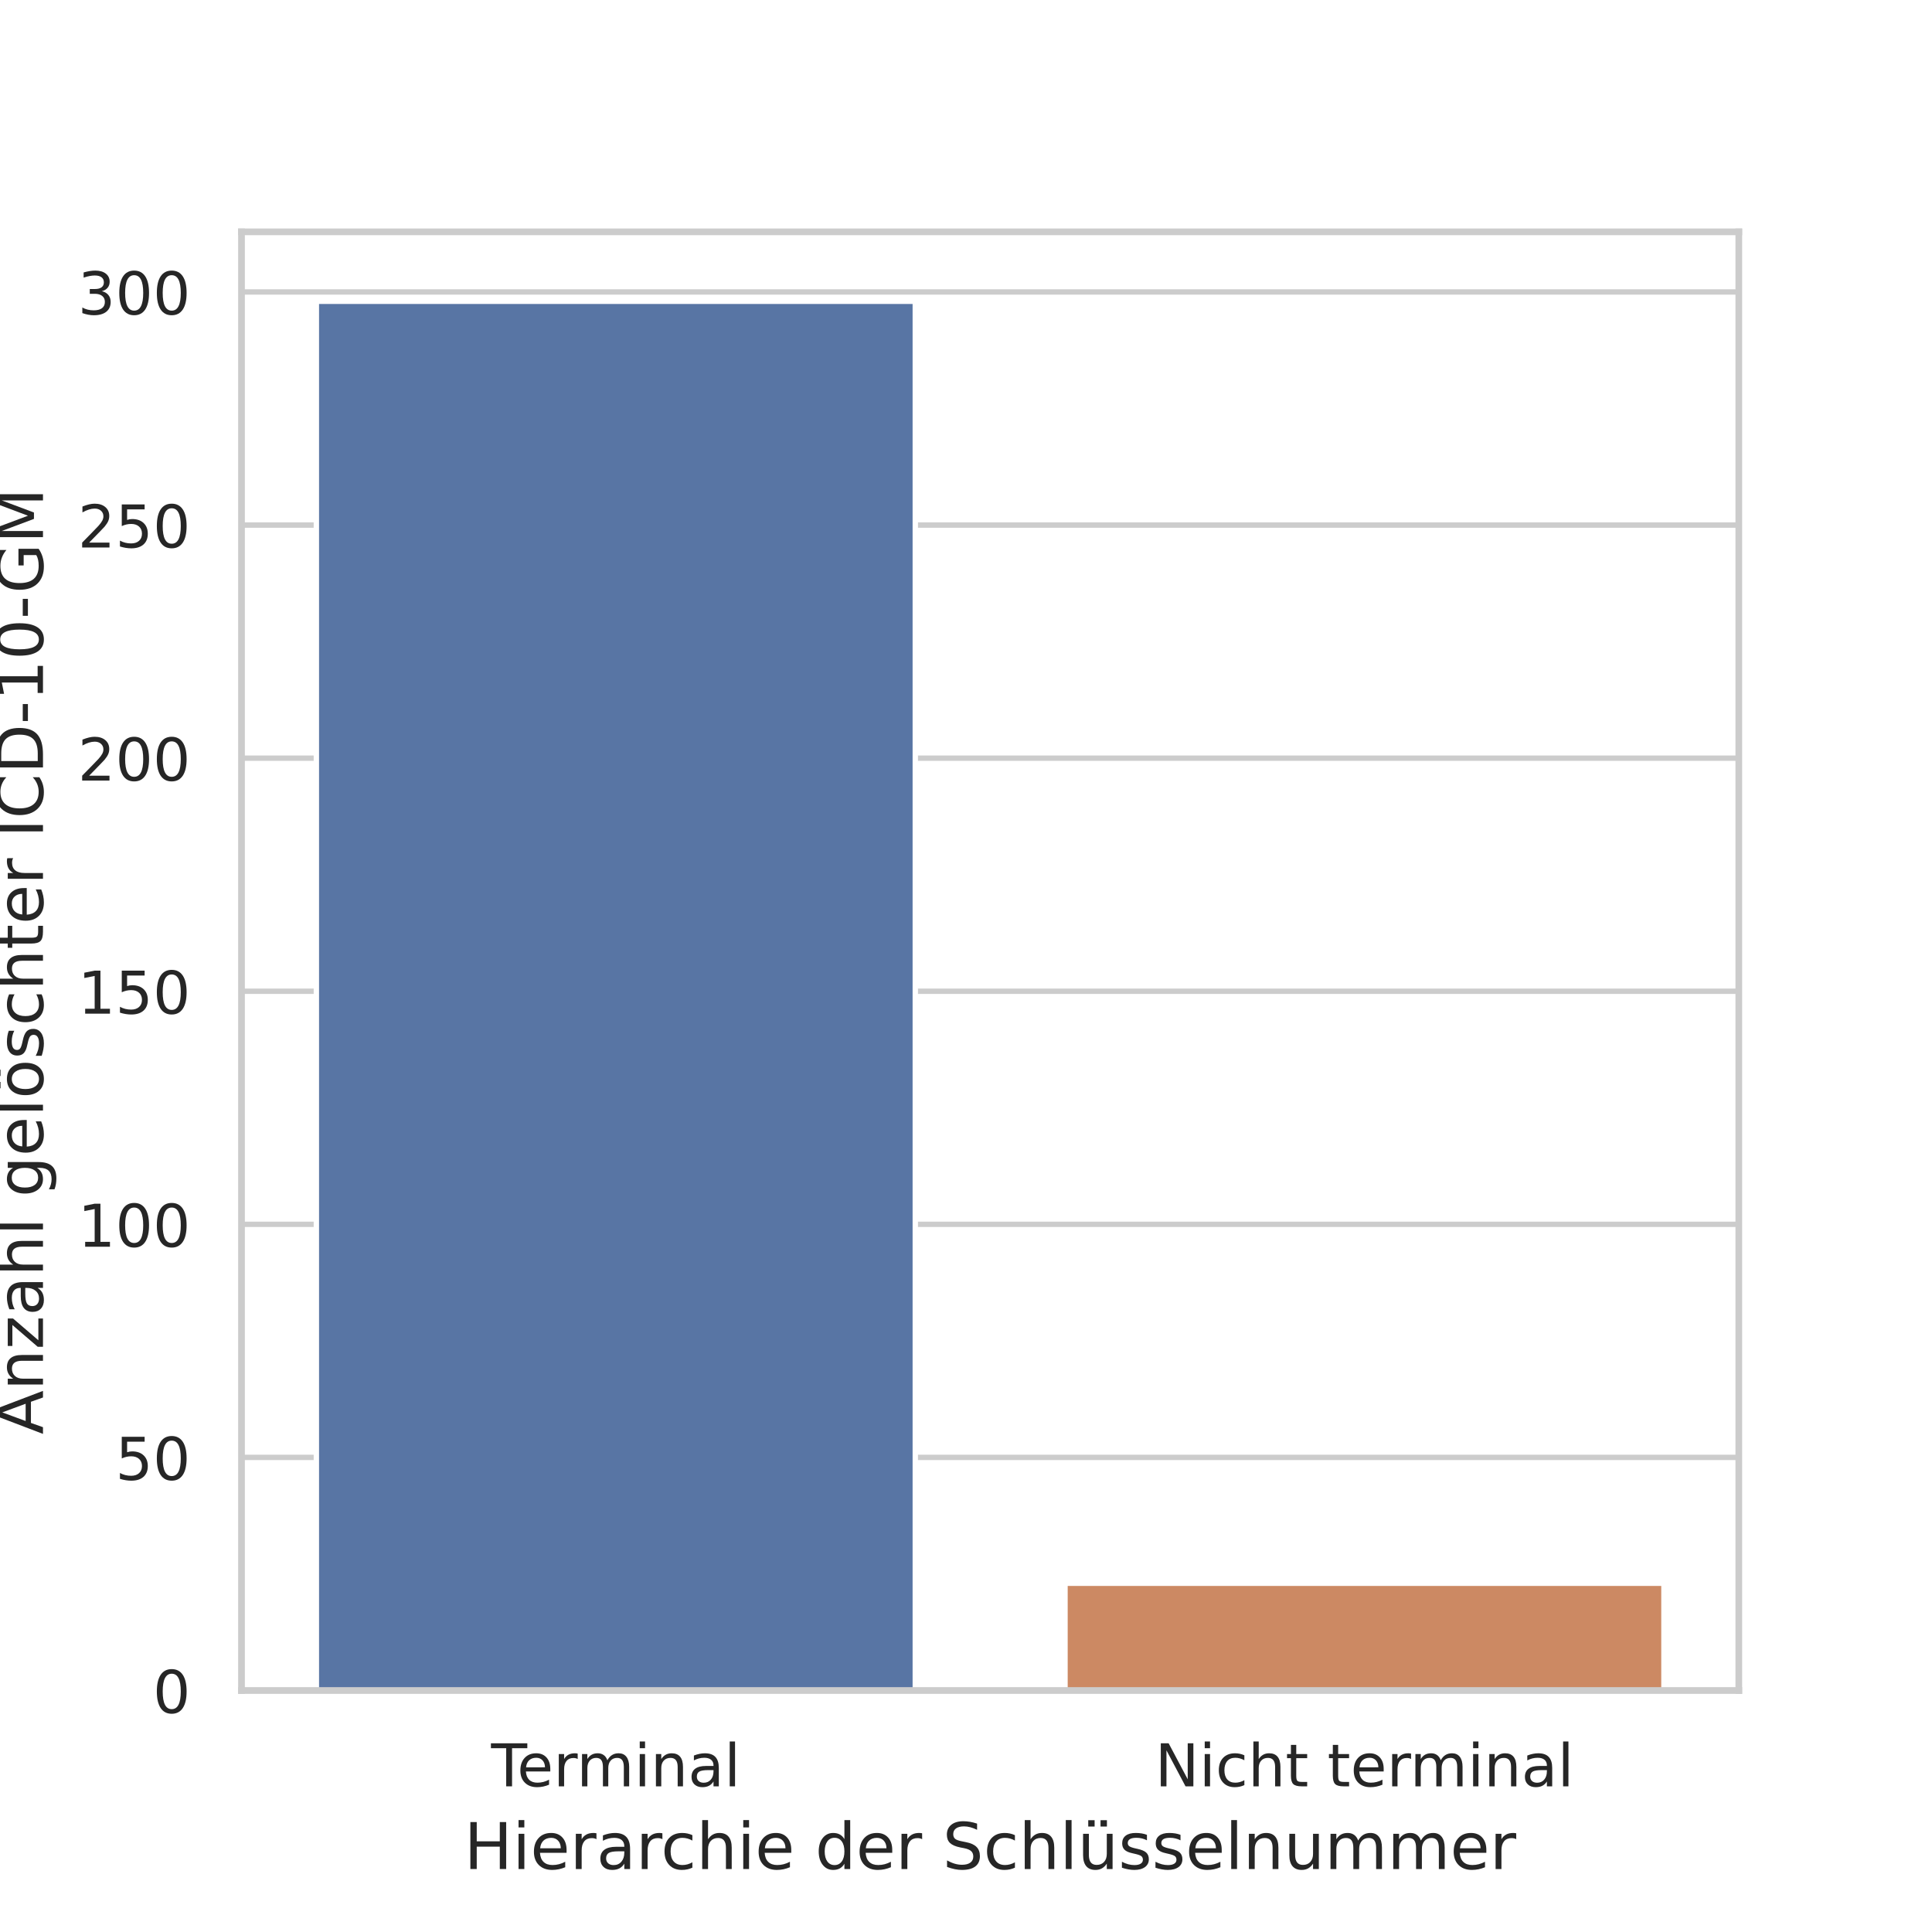
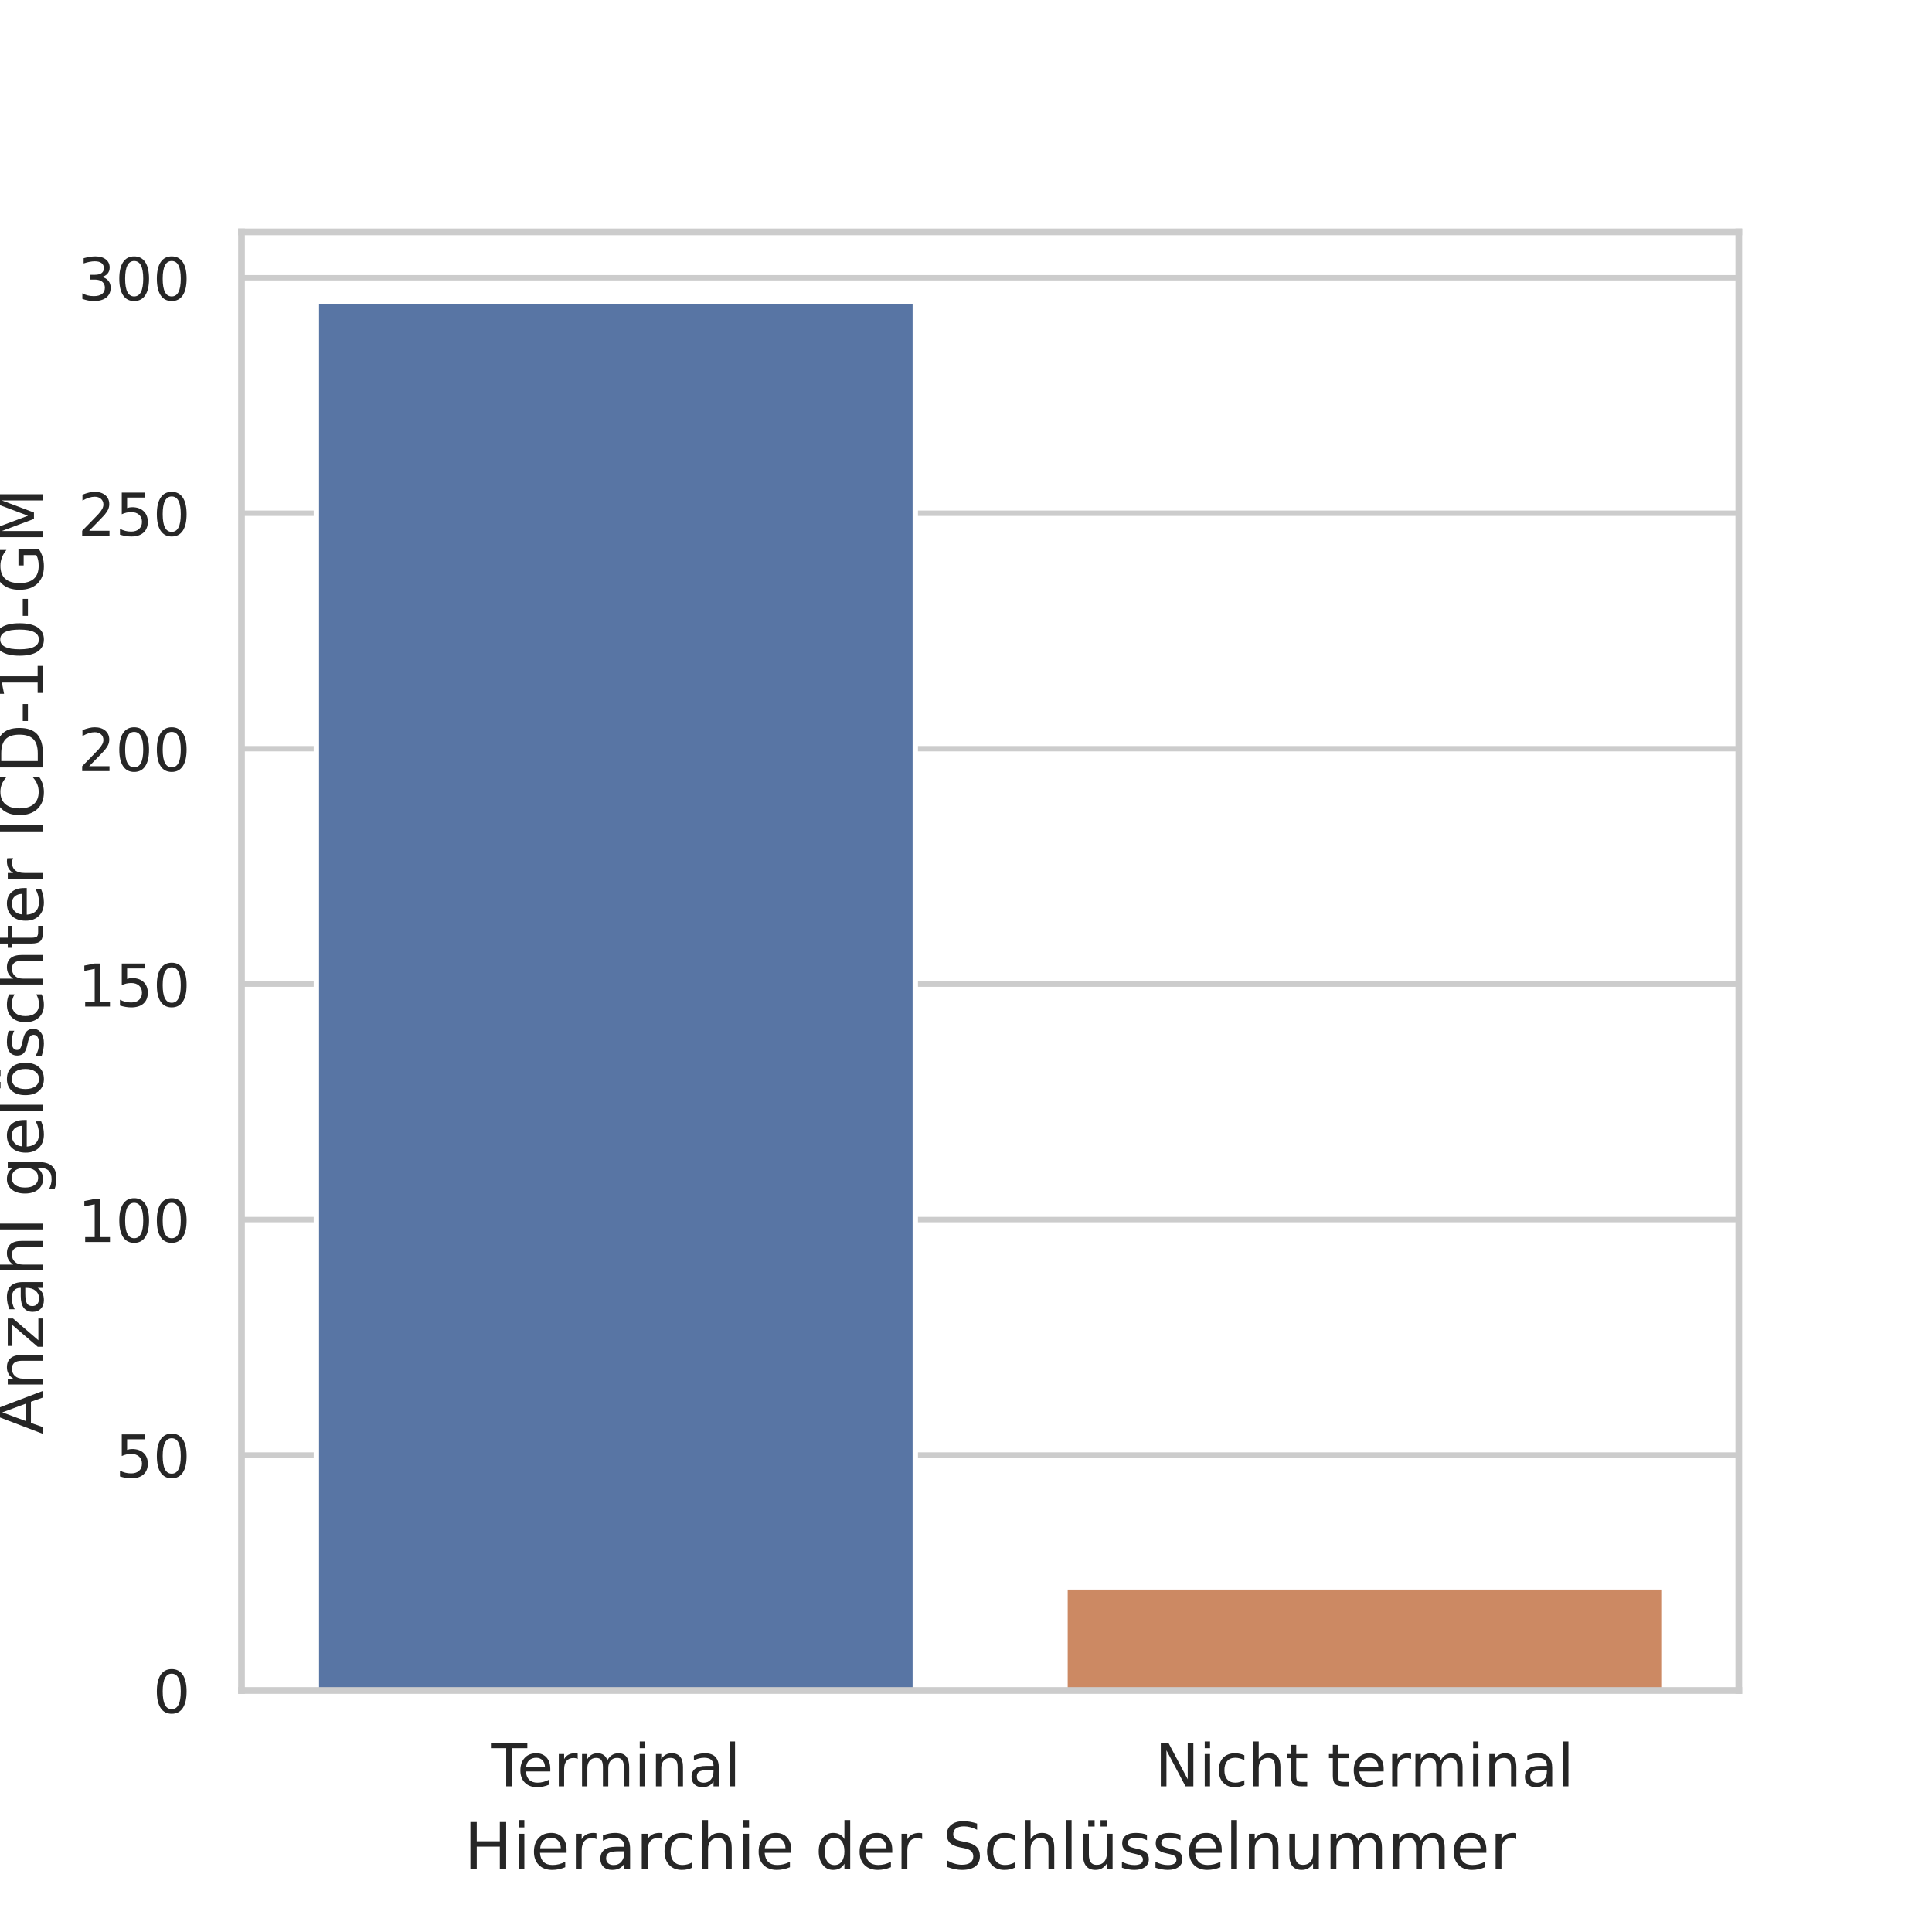
<svg xmlns="http://www.w3.org/2000/svg" xmlns:xlink="http://www.w3.org/1999/xlink" height="360pt" version="1.1" viewBox="0 0 360 360" width="360pt">
  <defs>
    <style type="text/css">*{stroke-linecap:butt;stroke-linejoin:round;}</style>
  </defs>
  <g id="figure_1">
    <g id="patch_1">
      <path d="M 0 360  L 360 360  L 360 0  L 0 0  z " style="fill:#ffffff;" />
    </g>
    <g id="axes_1">
      <g id="patch_2">
        <path d="M 45 315  L 324 315  L 324 43.2  L 45 43.2  z " style="fill:#ffffff;" />
      </g>
      <g id="matplotlib.axis_1">
        <g id="xtick_1">
          <g id="text_1">
            <g style="fill:#262626;" transform="translate(91.50734 332.8583)scale(0.11 -0.11)">
              <defs>
                <path d="M -19 4666  L 3928 4666  L 3928 4134  L 2272 4134  L 2272 0  L 1638 0  L 1638 4134  L -19 4134  L -19 4666  z " id="DejaVuSans-54" transform="scale(0.015625)" />
                <path d="M 3597 1894  L 3597 1613  L 953 1613  Q 991 1019 1311 708  Q 1631 397 2203 397  Q 2534 397 2845 478  Q 3156 559 3463 722  L 3463 178  Q 3153 47 2828 -22  Q 2503 -91 2169 -91  Q 1331 -91 842 396  Q 353 884 353 1716  Q 353 2575 817 3079  Q 1281 3584 2069 3584  Q 2775 3584 3186 3129  Q 3597 2675 3597 1894  z M 3022 2063  Q 3016 2534 2758 2815  Q 2500 3097 2075 3097  Q 1594 3097 1305 2825  Q 1016 2553 972 2059  L 3022 2063  z " id="DejaVuSans-65" transform="scale(0.015625)" />
                <path d="M 2631 2963  Q 2534 3019 2420 3045  Q 2306 3072 2169 3072  Q 1681 3072 1420 2755  Q 1159 2438 1159 1844  L 1159 0  L 581 0  L 581 3500  L 1159 3500  L 1159 2956  Q 1341 3275 1631 3429  Q 1922 3584 2338 3584  Q 2397 3584 2469 3576  Q 2541 3569 2628 3553  L 2631 2963  z " id="DejaVuSans-72" transform="scale(0.015625)" />
                <path d="M 3328 2828  Q 3544 3216 3844 3400  Q 4144 3584 4550 3584  Q 5097 3584 5394 3201  Q 5691 2819 5691 2113  L 5691 0  L 5113 0  L 5113 2094  Q 5113 2597 4934 2840  Q 4756 3084 4391 3084  Q 3944 3084 3684 2787  Q 3425 2491 3425 1978  L 3425 0  L 2847 0  L 2847 2094  Q 2847 2600 2669 2842  Q 2491 3084 2119 3084  Q 1678 3084 1418 2786  Q 1159 2488 1159 1978  L 1159 0  L 581 0  L 581 3500  L 1159 3500  L 1159 2956  Q 1356 3278 1631 3431  Q 1906 3584 2284 3584  Q 2666 3584 2933 3390  Q 3200 3197 3328 2828  z " id="DejaVuSans-6d" transform="scale(0.015625)" />
                <path d="M 603 3500  L 1178 3500  L 1178 0  L 603 0  L 603 3500  z M 603 4863  L 1178 4863  L 1178 4134  L 603 4134  L 603 4863  z " id="DejaVuSans-69" transform="scale(0.015625)" />
                <path d="M 3513 2113  L 3513 0  L 2938 0  L 2938 2094  Q 2938 2591 2744 2837  Q 2550 3084 2163 3084  Q 1697 3084 1428 2787  Q 1159 2491 1159 1978  L 1159 0  L 581 0  L 581 3500  L 1159 3500  L 1159 2956  Q 1366 3272 1645 3428  Q 1925 3584 2291 3584  Q 2894 3584 3203 3211  Q 3513 2838 3513 2113  z " id="DejaVuSans-6e" transform="scale(0.015625)" />
                <path d="M 2194 1759  Q 1497 1759 1228 1600  Q 959 1441 959 1056  Q 959 750 1161 570  Q 1363 391 1709 391  Q 2188 391 2477 730  Q 2766 1069 2766 1631  L 2766 1759  L 2194 1759  z M 3341 1997  L 3341 0  L 2766 0  L 2766 531  Q 2569 213 2275 61  Q 1981 -91 1556 -91  Q 1019 -91 701 211  Q 384 513 384 1019  Q 384 1609 779 1909  Q 1175 2209 1959 2209  L 2766 2209  L 2766 2266  Q 2766 2663 2505 2880  Q 2244 3097 1772 3097  Q 1472 3097 1187 3025  Q 903 2953 641 2809  L 641 3341  Q 956 3463 1253 3523  Q 1550 3584 1831 3584  Q 2591 3584 2966 3190  Q 3341 2797 3341 1997  z " id="DejaVuSans-61" transform="scale(0.015625)" />
                <path d="M 603 4863  L 1178 4863  L 1178 0  L 603 0  L 603 4863  z " id="DejaVuSans-6c" transform="scale(0.015625)" />
              </defs>
              <use xlink:href="#DejaVuSans-54" />
              <use x="44.084" xlink:href="#DejaVuSans-65" />
              <use x="105.607" xlink:href="#DejaVuSans-72" />
              <use x="144.971" xlink:href="#DejaVuSans-6d" />
              <use x="242.383" xlink:href="#DejaVuSans-69" />
              <use x="270.166" xlink:href="#DejaVuSans-6e" />
              <use x="333.545" xlink:href="#DejaVuSans-61" />
              <use x="394.824" xlink:href="#DejaVuSans-6c" />
            </g>
          </g>
        </g>
        <g id="xtick_2">
          <g id="text_2">
            <g style="fill:#262626;" transform="translate(215.2189 332.8583)scale(0.11 -0.11)">
              <defs>
                <path d="M 628 4666  L 1478 4666  L 3547 763  L 3547 4666  L 4159 4666  L 4159 0  L 3309 0  L 1241 3903  L 1241 0  L 628 0  L 628 4666  z " id="DejaVuSans-4e" transform="scale(0.015625)" />
                <path d="M 3122 3366  L 3122 2828  Q 2878 2963 2633 3030  Q 2388 3097 2138 3097  Q 1578 3097 1268 2742  Q 959 2388 959 1747  Q 959 1106 1268 751  Q 1578 397 2138 397  Q 2388 397 2633 464  Q 2878 531 3122 666  L 3122 134  Q 2881 22 2623 -34  Q 2366 -91 2075 -91  Q 1284 -91 818 406  Q 353 903 353 1747  Q 353 2603 823 3093  Q 1294 3584 2113 3584  Q 2378 3584 2631 3529  Q 2884 3475 3122 3366  z " id="DejaVuSans-63" transform="scale(0.015625)" />
                <path d="M 3513 2113  L 3513 0  L 2938 0  L 2938 2094  Q 2938 2591 2744 2837  Q 2550 3084 2163 3084  Q 1697 3084 1428 2787  Q 1159 2491 1159 1978  L 1159 0  L 581 0  L 581 4863  L 1159 4863  L 1159 2956  Q 1366 3272 1645 3428  Q 1925 3584 2291 3584  Q 2894 3584 3203 3211  Q 3513 2838 3513 2113  z " id="DejaVuSans-68" transform="scale(0.015625)" />
                <path d="M 1172 4494  L 1172 3500  L 2356 3500  L 2356 3053  L 1172 3053  L 1172 1153  Q 1172 725 1289 603  Q 1406 481 1766 481  L 2356 481  L 2356 0  L 1766 0  Q 1100 0 847 248  Q 594 497 594 1153  L 594 3053  L 172 3053  L 172 3500  L 594 3500  L 594 4494  L 1172 4494  z " id="DejaVuSans-74" transform="scale(0.015625)" />
                <path id="DejaVuSans-20" transform="scale(0.015625)" />
              </defs>
              <use xlink:href="#DejaVuSans-4e" />
              <use x="74.805" xlink:href="#DejaVuSans-69" />
              <use x="102.588" xlink:href="#DejaVuSans-63" />
              <use x="157.568" xlink:href="#DejaVuSans-68" />
              <use x="220.947" xlink:href="#DejaVuSans-74" />
              <use x="260.156" xlink:href="#DejaVuSans-20" />
              <use x="291.943" xlink:href="#DejaVuSans-74" />
              <use x="331.152" xlink:href="#DejaVuSans-65" />
              <use x="392.676" xlink:href="#DejaVuSans-72" />
              <use x="432.039" xlink:href="#DejaVuSans-6d" />
              <use x="529.451" xlink:href="#DejaVuSans-69" />
              <use x="557.234" xlink:href="#DejaVuSans-6e" />
              <use x="620.613" xlink:href="#DejaVuSans-61" />
              <use x="681.893" xlink:href="#DejaVuSans-6c" />
            </g>
          </g>
        </g>
        <g id="text_3">
          <g style="fill:#262626;" transform="translate(86.47031 348.2641)scale(0.12 -0.12)">
            <defs>
              <path d="M 628 4666  L 1259 4666  L 1259 2753  L 3553 2753  L 3553 4666  L 4184 4666  L 4184 0  L 3553 0  L 3553 2222  L 1259 2222  L 1259 0  L 628 0  L 628 4666  z " id="DejaVuSans-48" transform="scale(0.015625)" />
              <path d="M 2906 2969  L 2906 4863  L 3481 4863  L 3481 0  L 2906 0  L 2906 525  Q 2725 213 2448 61  Q 2172 -91 1784 -91  Q 1150 -91 751 415  Q 353 922 353 1747  Q 353 2572 751 3078  Q 1150 3584 1784 3584  Q 2172 3584 2448 3432  Q 2725 3281 2906 2969  z M 947 1747  Q 947 1113 1208 752  Q 1469 391 1925 391  Q 2381 391 2643 752  Q 2906 1113 2906 1747  Q 2906 2381 2643 2742  Q 2381 3103 1925 3103  Q 1469 3103 1208 2742  Q 947 2381 947 1747  z " id="DejaVuSans-64" transform="scale(0.015625)" />
              <path d="M 3425 4513  L 3425 3897  Q 3066 4069 2747 4153  Q 2428 4238 2131 4238  Q 1616 4238 1336 4038  Q 1056 3838 1056 3469  Q 1056 3159 1242 3001  Q 1428 2844 1947 2747  L 2328 2669  Q 3034 2534 3370 2195  Q 3706 1856 3706 1288  Q 3706 609 3251 259  Q 2797 -91 1919 -91  Q 1588 -91 1214 -16  Q 841 59 441 206  L 441 856  Q 825 641 1194 531  Q 1563 422 1919 422  Q 2459 422 2753 634  Q 3047 847 3047 1241  Q 3047 1584 2836 1778  Q 2625 1972 2144 2069  L 1759 2144  Q 1053 2284 737 2584  Q 422 2884 422 3419  Q 422 4038 858 4394  Q 1294 4750 2059 4750  Q 2388 4750 2728 4690  Q 3069 4631 3425 4513  z " id="DejaVuSans-53" transform="scale(0.015625)" />
              <path d="M 544 1381  L 544 3500  L 1119 3500  L 1119 1403  Q 1119 906 1312 657  Q 1506 409 1894 409  Q 2359 409 2629 706  Q 2900 1003 2900 1516  L 2900 3500  L 3475 3500  L 3475 0  L 2900 0  L 2900 538  Q 2691 219 2414 64  Q 2138 -91 1772 -91  Q 1169 -91 856 284  Q 544 659 544 1381  z M 1991 3584  L 1991 3584  z M 2278 4850  L 2912 4850  L 2912 4219  L 2278 4219  L 2278 4850  z M 1056 4850  L 1690 4850  L 1690 4219  L 1056 4219  L 1056 4850  z " id="DejaVuSans-fc" transform="scale(0.015625)" />
              <path d="M 2834 3397  L 2834 2853  Q 2591 2978 2328 3040  Q 2066 3103 1784 3103  Q 1356 3103 1142 2972  Q 928 2841 928 2578  Q 928 2378 1081 2264  Q 1234 2150 1697 2047  L 1894 2003  Q 2506 1872 2764 1633  Q 3022 1394 3022 966  Q 3022 478 2636 193  Q 2250 -91 1575 -91  Q 1294 -91 989 -36  Q 684 19 347 128  L 347 722  Q 666 556 975 473  Q 1284 391 1588 391  Q 1994 391 2212 530  Q 2431 669 2431 922  Q 2431 1156 2273 1281  Q 2116 1406 1581 1522  L 1381 1569  Q 847 1681 609 1914  Q 372 2147 372 2553  Q 372 3047 722 3315  Q 1072 3584 1716 3584  Q 2034 3584 2315 3537  Q 2597 3491 2834 3397  z " id="DejaVuSans-73" transform="scale(0.015625)" />
              <path d="M 544 1381  L 544 3500  L 1119 3500  L 1119 1403  Q 1119 906 1312 657  Q 1506 409 1894 409  Q 2359 409 2629 706  Q 2900 1003 2900 1516  L 2900 3500  L 3475 3500  L 3475 0  L 2900 0  L 2900 538  Q 2691 219 2414 64  Q 2138 -91 1772 -91  Q 1169 -91 856 284  Q 544 659 544 1381  z M 1991 3584  L 1991 3584  z " id="DejaVuSans-75" transform="scale(0.015625)" />
            </defs>
            <use xlink:href="#DejaVuSans-48" />
            <use x="75.195" xlink:href="#DejaVuSans-69" />
            <use x="102.979" xlink:href="#DejaVuSans-65" />
            <use x="164.502" xlink:href="#DejaVuSans-72" />
            <use x="205.615" xlink:href="#DejaVuSans-61" />
            <use x="266.895" xlink:href="#DejaVuSans-72" />
            <use x="305.758" xlink:href="#DejaVuSans-63" />
            <use x="360.738" xlink:href="#DejaVuSans-68" />
            <use x="424.117" xlink:href="#DejaVuSans-69" />
            <use x="451.9" xlink:href="#DejaVuSans-65" />
            <use x="513.424" xlink:href="#DejaVuSans-20" />
            <use x="545.211" xlink:href="#DejaVuSans-64" />
            <use x="608.688" xlink:href="#DejaVuSans-65" />
            <use x="670.211" xlink:href="#DejaVuSans-72" />
            <use x="711.324" xlink:href="#DejaVuSans-20" />
            <use x="743.111" xlink:href="#DejaVuSans-53" />
            <use x="806.588" xlink:href="#DejaVuSans-63" />
            <use x="861.568" xlink:href="#DejaVuSans-68" />
            <use x="924.947" xlink:href="#DejaVuSans-6c" />
            <use x="952.73" xlink:href="#DejaVuSans-fc" />
            <use x="1016.109" xlink:href="#DejaVuSans-73" />
            <use x="1068.209" xlink:href="#DejaVuSans-73" />
            <use x="1120.309" xlink:href="#DejaVuSans-65" />
            <use x="1181.832" xlink:href="#DejaVuSans-6c" />
            <use x="1209.615" xlink:href="#DejaVuSans-6e" />
            <use x="1272.994" xlink:href="#DejaVuSans-75" />
            <use x="1336.373" xlink:href="#DejaVuSans-6d" />
            <use x="1433.785" xlink:href="#DejaVuSans-6d" />
            <use x="1531.197" xlink:href="#DejaVuSans-65" />
            <use x="1592.721" xlink:href="#DejaVuSans-72" />
          </g>
        </g>
      </g>
      <g id="matplotlib.axis_2">
        <g id="ytick_1">
          <g id="line2d_1">
-             <path clip-path="url(#pc20ac68685)" d="M 45 315  L 324 315  " style="fill:none;stroke:#cccccc;stroke-linecap:round;" />
+             <path clip-path="url(#pe506b9af1c)" d="M 45 315  L 324 315  " style="fill:none;stroke:#cccccc;stroke-linecap:round;" />
          </g>
          <g id="text_4">
            <g style="fill:#262626;" transform="translate(28.50125 319.1791)scale(0.11 -0.11)">
              <defs>
                <path d="M 2034 4250  Q 1547 4250 1301 3770  Q 1056 3291 1056 2328  Q 1056 1369 1301 889  Q 1547 409 2034 409  Q 2525 409 2770 889  Q 3016 1369 3016 2328  Q 3016 3291 2770 3770  Q 2525 4250 2034 4250  z M 2034 4750  Q 2819 4750 3233 4129  Q 3647 3509 3647 2328  Q 3647 1150 3233 529  Q 2819 -91 2034 -91  Q 1250 -91 836 529  Q 422 1150 422 2328  Q 422 3509 836 4129  Q 1250 4750 2034 4750  z " id="DejaVuSans-30" transform="scale(0.015625)" />
              </defs>
              <use xlink:href="#DejaVuSans-30" />
            </g>
          </g>
        </g>
        <g id="ytick_2">
          <g id="line2d_2">
-             <path clip-path="url(#pc20ac68685)" d="M 45 271.568  L 324 271.568  " style="fill:none;stroke:#cccccc;stroke-linecap:round;" />
+             <path clip-path="url(#pe506b9af1c)" d="M 45 271.126  L 324 271.126  " style="fill:none;stroke:#cccccc;stroke-linecap:round;" />
          </g>
          <g id="text_5">
-             <g style="fill:#262626;" transform="translate(21.5025 275.7467)scale(0.11 -0.11)">
+             <g style="fill:#262626;" transform="translate(21.5025 275.305)scale(0.11 -0.11)">
              <defs>
                <path d="M 691 4666  L 3169 4666  L 3169 4134  L 1269 4134  L 1269 2991  Q 1406 3038 1543 3061  Q 1681 3084 1819 3084  Q 2600 3084 3056 2656  Q 3513 2228 3513 1497  Q 3513 744 3044 326  Q 2575 -91 1722 -91  Q 1428 -91 1123 -41  Q 819 9 494 109  L 494 744  Q 775 591 1075 516  Q 1375 441 1709 441  Q 2250 441 2565 725  Q 2881 1009 2881 1497  Q 2881 1984 2565 2268  Q 2250 2553 1709 2553  Q 1456 2553 1204 2497  Q 953 2441 691 2322  L 691 4666  z " id="DejaVuSans-35" transform="scale(0.015625)" />
              </defs>
              <use xlink:href="#DejaVuSans-35" />
              <use x="63.623" xlink:href="#DejaVuSans-30" />
            </g>
          </g>
        </g>
        <g id="ytick_3">
          <g id="line2d_3">
-             <path clip-path="url(#pc20ac68685)" d="M 45 228.135  L 324 228.135  " style="fill:none;stroke:#cccccc;stroke-linecap:round;" />
+             <path clip-path="url(#pe506b9af1c)" d="M 45 227.252  L 324 227.252  " style="fill:none;stroke:#cccccc;stroke-linecap:round;" />
          </g>
          <g id="text_6">
-             <g style="fill:#262626;" transform="translate(14.50375 232.3143)scale(0.11 -0.11)">
+             <g style="fill:#262626;" transform="translate(14.50375 231.431)scale(0.11 -0.11)">
              <defs>
                <path d="M 794 531  L 1825 531  L 1825 4091  L 703 3866  L 703 4441  L 1819 4666  L 2450 4666  L 2450 531  L 3481 531  L 3481 0  L 794 0  L 794 531  z " id="DejaVuSans-31" transform="scale(0.015625)" />
              </defs>
              <use xlink:href="#DejaVuSans-31" />
              <use x="63.623" xlink:href="#DejaVuSans-30" />
              <use x="127.246" xlink:href="#DejaVuSans-30" />
            </g>
          </g>
        </g>
        <g id="ytick_4">
          <g id="line2d_4">
-             <path clip-path="url(#pc20ac68685)" d="M 45 184.703  L 324 184.703  " style="fill:none;stroke:#cccccc;stroke-linecap:round;" />
+             <path clip-path="url(#pe506b9af1c)" d="M 45 183.378  L 324 183.378  " style="fill:none;stroke:#cccccc;stroke-linecap:round;" />
          </g>
          <g id="text_7">
-             <g style="fill:#262626;" transform="translate(14.50375 188.8819)scale(0.11 -0.11)">
+             <g style="fill:#262626;" transform="translate(14.50375 187.5569)scale(0.11 -0.11)">
              <use xlink:href="#DejaVuSans-31" />
              <use x="63.623" xlink:href="#DejaVuSans-35" />
              <use x="127.246" xlink:href="#DejaVuSans-30" />
            </g>
          </g>
        </g>
        <g id="ytick_5">
          <g id="line2d_5">
-             <path clip-path="url(#pc20ac68685)" d="M 45 141.27  L 324 141.27  " style="fill:none;stroke:#cccccc;stroke-linecap:round;" />
+             <path clip-path="url(#pe506b9af1c)" d="M 45 139.504  L 324 139.504  " style="fill:none;stroke:#cccccc;stroke-linecap:round;" />
          </g>
          <g id="text_8">
-             <g style="fill:#262626;" transform="translate(14.50375 145.4495)scale(0.11 -0.11)">
+             <g style="fill:#262626;" transform="translate(14.50375 143.6828)scale(0.11 -0.11)">
              <defs>
                <path d="M 1228 531  L 3431 531  L 3431 0  L 469 0  L 469 531  Q 828 903 1448 1529  Q 2069 2156 2228 2338  Q 2531 2678 2651 2914  Q 2772 3150 2772 3378  Q 2772 3750 2511 3984  Q 2250 4219 1831 4219  Q 1534 4219 1204 4116  Q 875 4013 500 3803  L 500 4441  Q 881 4594 1212 4672  Q 1544 4750 1819 4750  Q 2544 4750 2975 4387  Q 3406 4025 3406 3419  Q 3406 3131 3298 2873  Q 3191 2616 2906 2266  Q 2828 2175 2409 1742  Q 1991 1309 1228 531  z " id="DejaVuSans-32" transform="scale(0.015625)" />
              </defs>
              <use xlink:href="#DejaVuSans-32" />
              <use x="63.623" xlink:href="#DejaVuSans-30" />
              <use x="127.246" xlink:href="#DejaVuSans-30" />
            </g>
          </g>
        </g>
        <g id="ytick_6">
          <g id="line2d_6">
-             <path clip-path="url(#pc20ac68685)" d="M 45 97.838  L 324 97.838  " style="fill:none;stroke:#cccccc;stroke-linecap:round;" />
+             <path clip-path="url(#pe506b9af1c)" d="M 45 95.63  L 324 95.63  " style="fill:none;stroke:#cccccc;stroke-linecap:round;" />
          </g>
          <g id="text_9">
-             <g style="fill:#262626;" transform="translate(14.50375 102.0171)scale(0.11 -0.11)">
+             <g style="fill:#262626;" transform="translate(14.50375 99.80868)scale(0.11 -0.11)">
              <use xlink:href="#DejaVuSans-32" />
              <use x="63.623" xlink:href="#DejaVuSans-35" />
              <use x="127.246" xlink:href="#DejaVuSans-30" />
            </g>
          </g>
        </g>
        <g id="ytick_7">
          <g id="line2d_7">
-             <path clip-path="url(#pc20ac68685)" d="M 45 54.406  L 324 54.406  " style="fill:none;stroke:#cccccc;stroke-linecap:round;" />
+             <path clip-path="url(#pe506b9af1c)" d="M 45 51.755  L 324 51.755  " style="fill:none;stroke:#cccccc;stroke-linecap:round;" />
          </g>
          <g id="text_10">
-             <g style="fill:#262626;" transform="translate(14.50375 58.5847)scale(0.11 -0.11)">
+             <g style="fill:#262626;" transform="translate(14.50375 55.93459)scale(0.11 -0.11)">
              <defs>
                <path d="M 2597 2516  Q 3050 2419 3304 2112  Q 3559 1806 3559 1356  Q 3559 666 3084 287  Q 2609 -91 1734 -91  Q 1441 -91 1130 -33  Q 819 25 488 141  L 488 750  Q 750 597 1062 519  Q 1375 441 1716 441  Q 2309 441 2620 675  Q 2931 909 2931 1356  Q 2931 1769 2642 2001  Q 2353 2234 1838 2234  L 1294 2234  L 1294 2753  L 1863 2753  Q 2328 2753 2575 2939  Q 2822 3125 2822 3475  Q 2822 3834 2567 4026  Q 2313 4219 1838 4219  Q 1578 4219 1281 4162  Q 984 4106 628 3988  L 628 4550  Q 988 4650 1302 4700  Q 1616 4750 1894 4750  Q 2613 4750 3031 4423  Q 3450 4097 3450 3541  Q 3450 3153 3228 2886  Q 3006 2619 2597 2516  z " id="DejaVuSans-33" transform="scale(0.015625)" />
              </defs>
              <use xlink:href="#DejaVuSans-33" />
              <use x="63.623" xlink:href="#DejaVuSans-30" />
              <use x="127.246" xlink:href="#DejaVuSans-30" />
            </g>
          </g>
        </g>
        <g id="text_11">
          <g style="fill:#262626;" transform="translate(8.008125 267.2803)rotate(-90)scale(0.12 -0.12)">
            <defs>
              <path d="M 2188 4044  L 1331 1722  L 3047 1722  L 2188 4044  z M 1831 4666  L 2547 4666  L 4325 0  L 3669 0  L 3244 1197  L 1141 1197  L 716 0  L 50 0  L 1831 4666  z " id="DejaVuSans-41" transform="scale(0.015625)" />
              <path d="M 353 3500  L 3084 3500  L 3084 2975  L 922 459  L 3084 459  L 3084 0  L 275 0  L 275 525  L 2438 3041  L 353 3041  L 353 3500  z " id="DejaVuSans-7a" transform="scale(0.015625)" />
              <path d="M 2906 1791  Q 2906 2416 2648 2759  Q 2391 3103 1925 3103  Q 1463 3103 1205 2759  Q 947 2416 947 1791  Q 947 1169 1205 825  Q 1463 481 1925 481  Q 2391 481 2648 825  Q 2906 1169 2906 1791  z M 3481 434  Q 3481 -459 3084 -895  Q 2688 -1331 1869 -1331  Q 1566 -1331 1297 -1286  Q 1028 -1241 775 -1147  L 775 -588  Q 1028 -725 1275 -790  Q 1522 -856 1778 -856  Q 2344 -856 2625 -561  Q 2906 -266 2906 331  L 2906 616  Q 2728 306 2450 153  Q 2172 0 1784 0  Q 1141 0 747 490  Q 353 981 353 1791  Q 353 2603 747 3093  Q 1141 3584 1784 3584  Q 2172 3584 2450 3431  Q 2728 3278 2906 2969  L 2906 3500  L 3481 3500  L 3481 434  z " id="DejaVuSans-67" transform="scale(0.015625)" />
              <path d="M 1959 3097  Q 1497 3097 1228 2736  Q 959 2375 959 1747  Q 959 1119 1226 758  Q 1494 397 1959 397  Q 2419 397 2687 759  Q 2956 1122 2956 1747  Q 2956 2369 2687 2733  Q 2419 3097 1959 3097  z M 1959 3584  Q 2709 3584 3137 3096  Q 3566 2609 3566 1747  Q 3566 888 3137 398  Q 2709 -91 1959 -91  Q 1206 -91 779 398  Q 353 888 353 1747  Q 353 2609 779 3096  Q 1206 3584 1959 3584  z M 2254 4850  L 2888 4850  L 2888 4219  L 2254 4219  L 2254 4850  z M 1032 4850  L 1666 4850  L 1666 4219  L 1032 4219  L 1032 4850  z " id="DejaVuSans-f6" transform="scale(0.015625)" />
              <path d="M 628 4666  L 1259 4666  L 1259 0  L 628 0  L 628 4666  z " id="DejaVuSans-49" transform="scale(0.015625)" />
              <path d="M 4122 4306  L 4122 3641  Q 3803 3938 3442 4084  Q 3081 4231 2675 4231  Q 1875 4231 1450 3742  Q 1025 3253 1025 2328  Q 1025 1406 1450 917  Q 1875 428 2675 428  Q 3081 428 3442 575  Q 3803 722 4122 1019  L 4122 359  Q 3791 134 3420 21  Q 3050 -91 2638 -91  Q 1578 -91 968 557  Q 359 1206 359 2328  Q 359 3453 968 4101  Q 1578 4750 2638 4750  Q 3056 4750 3426 4639  Q 3797 4528 4122 4306  z " id="DejaVuSans-43" transform="scale(0.015625)" />
              <path d="M 1259 4147  L 1259 519  L 2022 519  Q 2988 519 3436 956  Q 3884 1394 3884 2338  Q 3884 3275 3436 3711  Q 2988 4147 2022 4147  L 1259 4147  z M 628 4666  L 1925 4666  Q 3281 4666 3915 4102  Q 4550 3538 4550 2338  Q 4550 1131 3912 565  Q 3275 0 1925 0  L 628 0  L 628 4666  z " id="DejaVuSans-44" transform="scale(0.015625)" />
              <path d="M 313 2009  L 1997 2009  L 1997 1497  L 313 1497  L 313 2009  z " id="DejaVuSans-2d" transform="scale(0.015625)" />
              <path d="M 3809 666  L 3809 1919  L 2778 1919  L 2778 2438  L 4434 2438  L 4434 434  Q 4069 175 3628 42  Q 3188 -91 2688 -91  Q 1594 -91 976 548  Q 359 1188 359 2328  Q 359 3472 976 4111  Q 1594 4750 2688 4750  Q 3144 4750 3555 4637  Q 3966 4525 4313 4306  L 4313 3634  Q 3963 3931 3569 4081  Q 3175 4231 2741 4231  Q 1884 4231 1454 3753  Q 1025 3275 1025 2328  Q 1025 1384 1454 906  Q 1884 428 2741 428  Q 3075 428 3337 486  Q 3600 544 3809 666  z " id="DejaVuSans-47" transform="scale(0.015625)" />
              <path d="M 628 4666  L 1569 4666  L 2759 1491  L 3956 4666  L 4897 4666  L 4897 0  L 4281 0  L 4281 4097  L 3078 897  L 2444 897  L 1241 4097  L 1241 0  L 628 0  L 628 4666  z " id="DejaVuSans-4d" transform="scale(0.015625)" />
            </defs>
            <use xlink:href="#DejaVuSans-41" />
            <use x="68.408" xlink:href="#DejaVuSans-6e" />
            <use x="131.787" xlink:href="#DejaVuSans-7a" />
            <use x="184.277" xlink:href="#DejaVuSans-61" />
            <use x="245.557" xlink:href="#DejaVuSans-68" />
            <use x="308.936" xlink:href="#DejaVuSans-6c" />
            <use x="336.719" xlink:href="#DejaVuSans-20" />
            <use x="368.506" xlink:href="#DejaVuSans-67" />
            <use x="431.982" xlink:href="#DejaVuSans-65" />
            <use x="493.506" xlink:href="#DejaVuSans-6c" />
            <use x="521.289" xlink:href="#DejaVuSans-f6" />
            <use x="582.471" xlink:href="#DejaVuSans-73" />
            <use x="634.57" xlink:href="#DejaVuSans-63" />
            <use x="689.551" xlink:href="#DejaVuSans-68" />
            <use x="752.93" xlink:href="#DejaVuSans-74" />
            <use x="792.139" xlink:href="#DejaVuSans-65" />
            <use x="853.662" xlink:href="#DejaVuSans-72" />
            <use x="894.775" xlink:href="#DejaVuSans-20" />
            <use x="926.562" xlink:href="#DejaVuSans-49" />
            <use x="956.055" xlink:href="#DejaVuSans-43" />
            <use x="1025.879" xlink:href="#DejaVuSans-44" />
            <use x="1102.881" xlink:href="#DejaVuSans-2d" />
            <use x="1138.965" xlink:href="#DejaVuSans-31" />
            <use x="1202.588" xlink:href="#DejaVuSans-30" />
            <use x="1266.211" xlink:href="#DejaVuSans-2d" />
            <use x="1305.92" xlink:href="#DejaVuSans-47" />
            <use x="1383.41" xlink:href="#DejaVuSans-4d" />
          </g>
        </g>
      </g>
      <g id="patch_3">
-         <path clip-path="url(#pc20ac68685)" d="M 58.95 315  L 170.55 315  L 170.55 56.143  L 58.95 56.143  z " style="fill:#5875a4;stroke:#ffffff;stroke-linejoin:miter;" />
+         <path clip-path="url(#pe506b9af1c)" d="M 58.95 315  L 170.55 315  L 170.55 56.143  L 58.95 56.143  z " style="fill:#5875a4;stroke:#ffffff;stroke-linejoin:miter;" />
      </g>
      <g id="patch_4">
-         <path clip-path="url(#pc20ac68685)" d="M 198.45 315  L 310.05 315  L 310.05 295.021  L 198.45 295.021  z " style="fill:#cc8963;stroke:#ffffff;stroke-linejoin:miter;" />
+         <path clip-path="url(#pe506b9af1c)" d="M 198.45 315  L 310.05 315  L 310.05 295.695  L 198.45 295.695  z " style="fill:#cc8963;stroke:#ffffff;stroke-linejoin:miter;" />
      </g>
      <g id="patch_5">
        <path d="M 45 315  L 45 43.2  " style="fill:none;stroke:#cccccc;stroke-linecap:square;stroke-linejoin:miter;stroke-width:1.25;" />
      </g>
      <g id="patch_6">
        <path d="M 324 315  L 324 43.2  " style="fill:none;stroke:#cccccc;stroke-linecap:square;stroke-linejoin:miter;stroke-width:1.25;" />
      </g>
      <g id="patch_7">
        <path d="M 45 315  L 324 315  " style="fill:none;stroke:#cccccc;stroke-linecap:square;stroke-linejoin:miter;stroke-width:1.25;" />
      </g>
      <g id="patch_8">
        <path d="M 45 43.2  L 324 43.2  " style="fill:none;stroke:#cccccc;stroke-linecap:square;stroke-linejoin:miter;stroke-width:1.25;" />
      </g>
    </g>
  </g>
  <defs>
-     <clipPath id="pc20ac68685">
+     <clipPath id="pe506b9af1c">
      <rect height="271.8" width="279" x="45" y="43.2" />
    </clipPath>
  </defs>
</svg>
